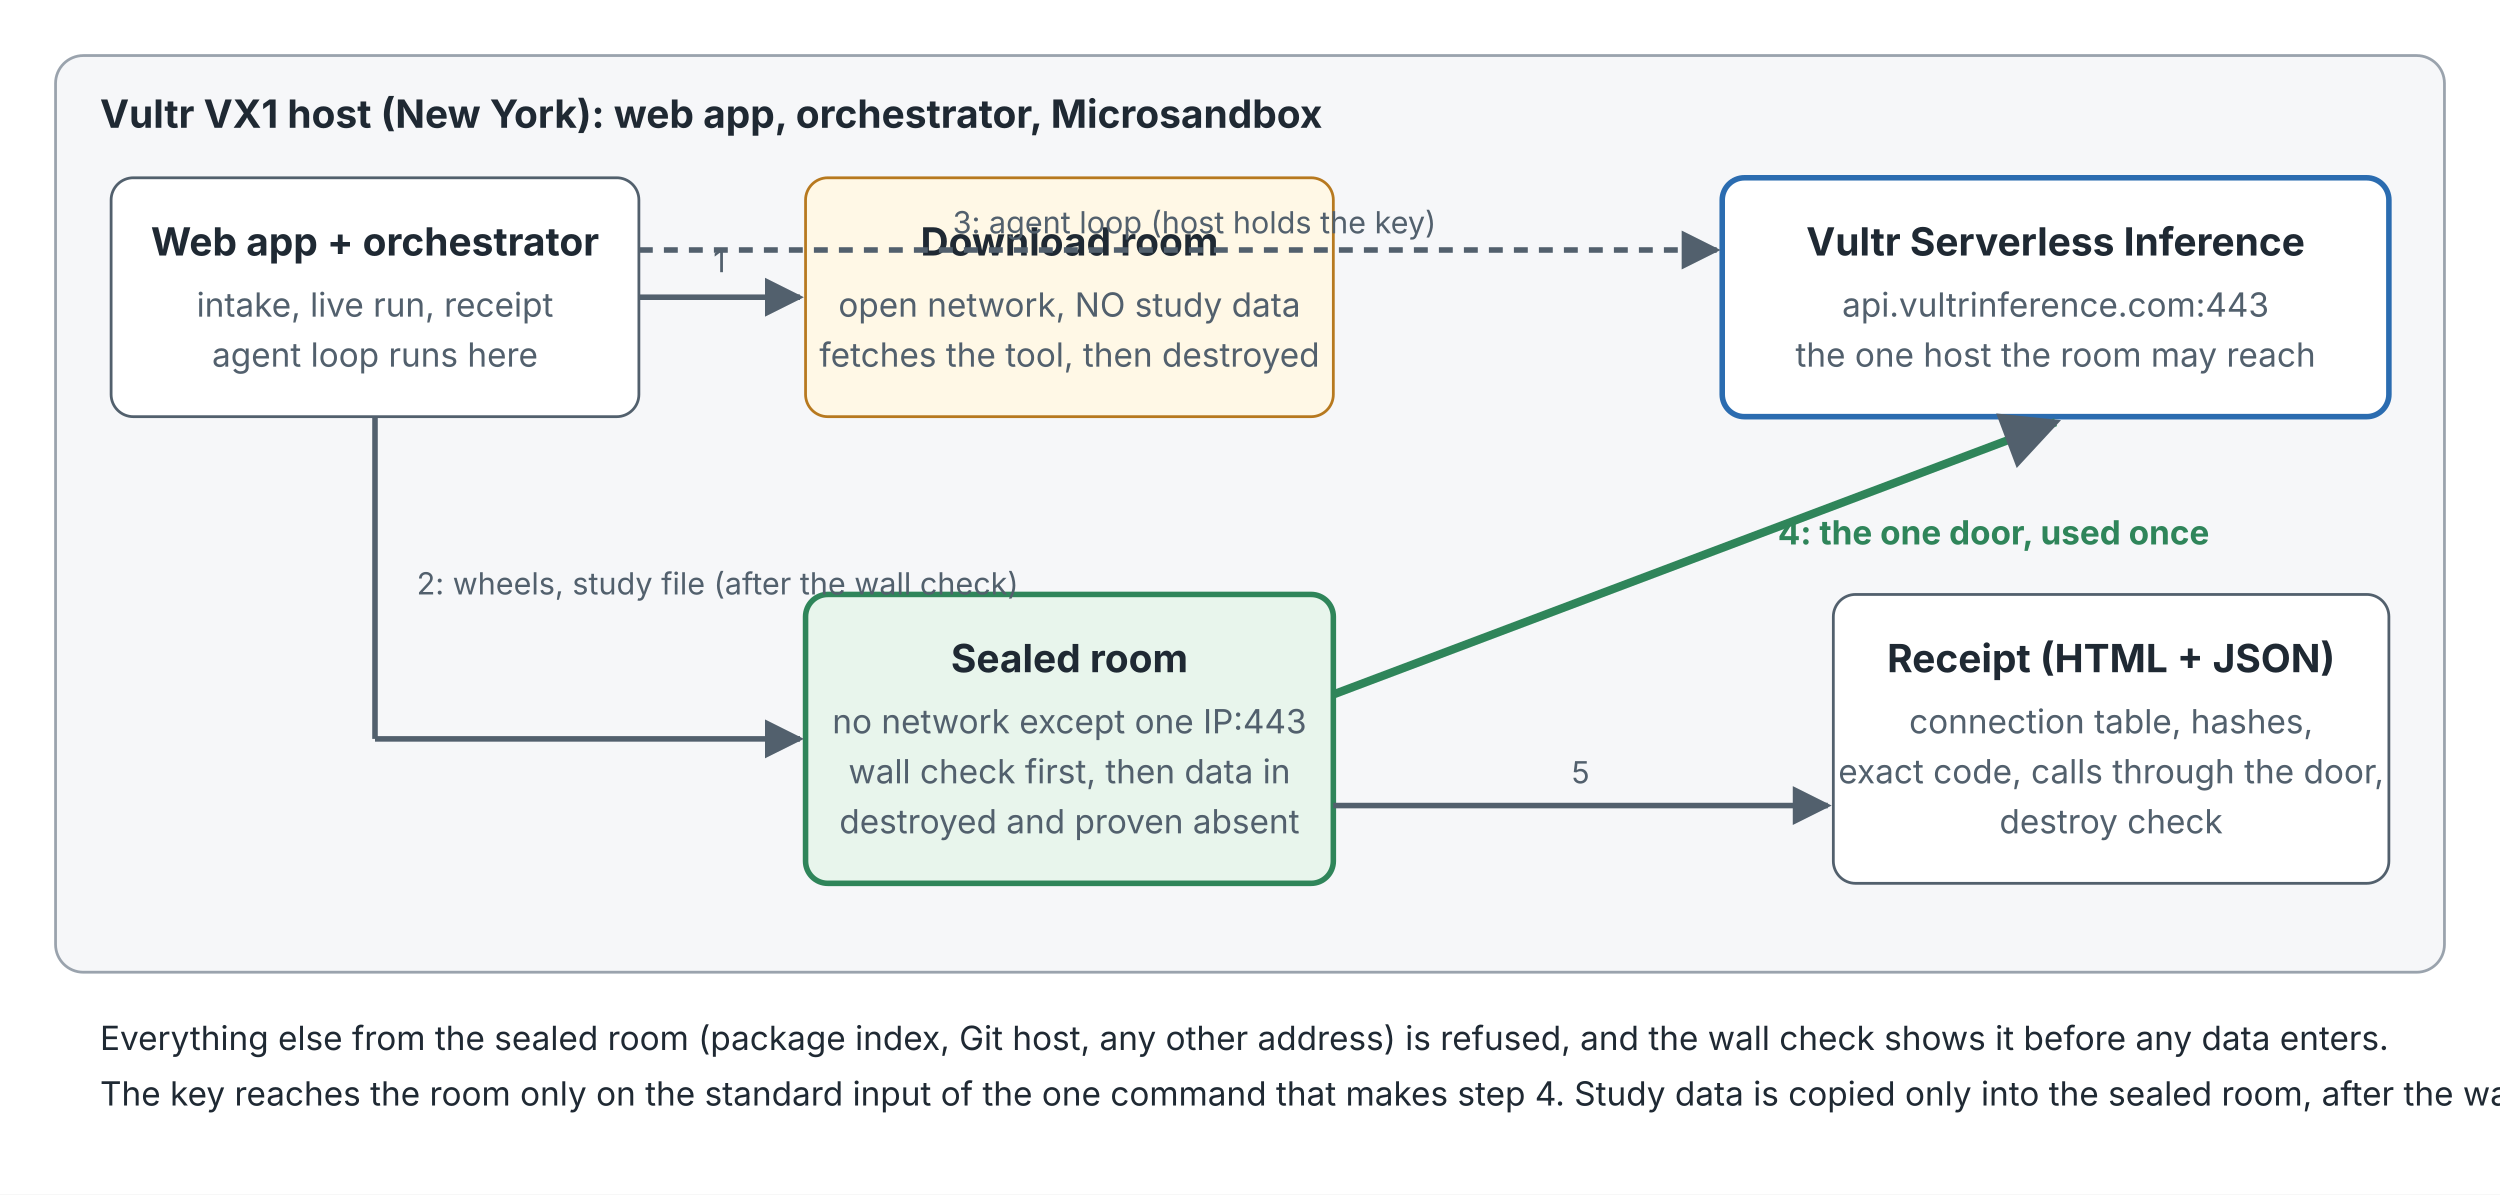
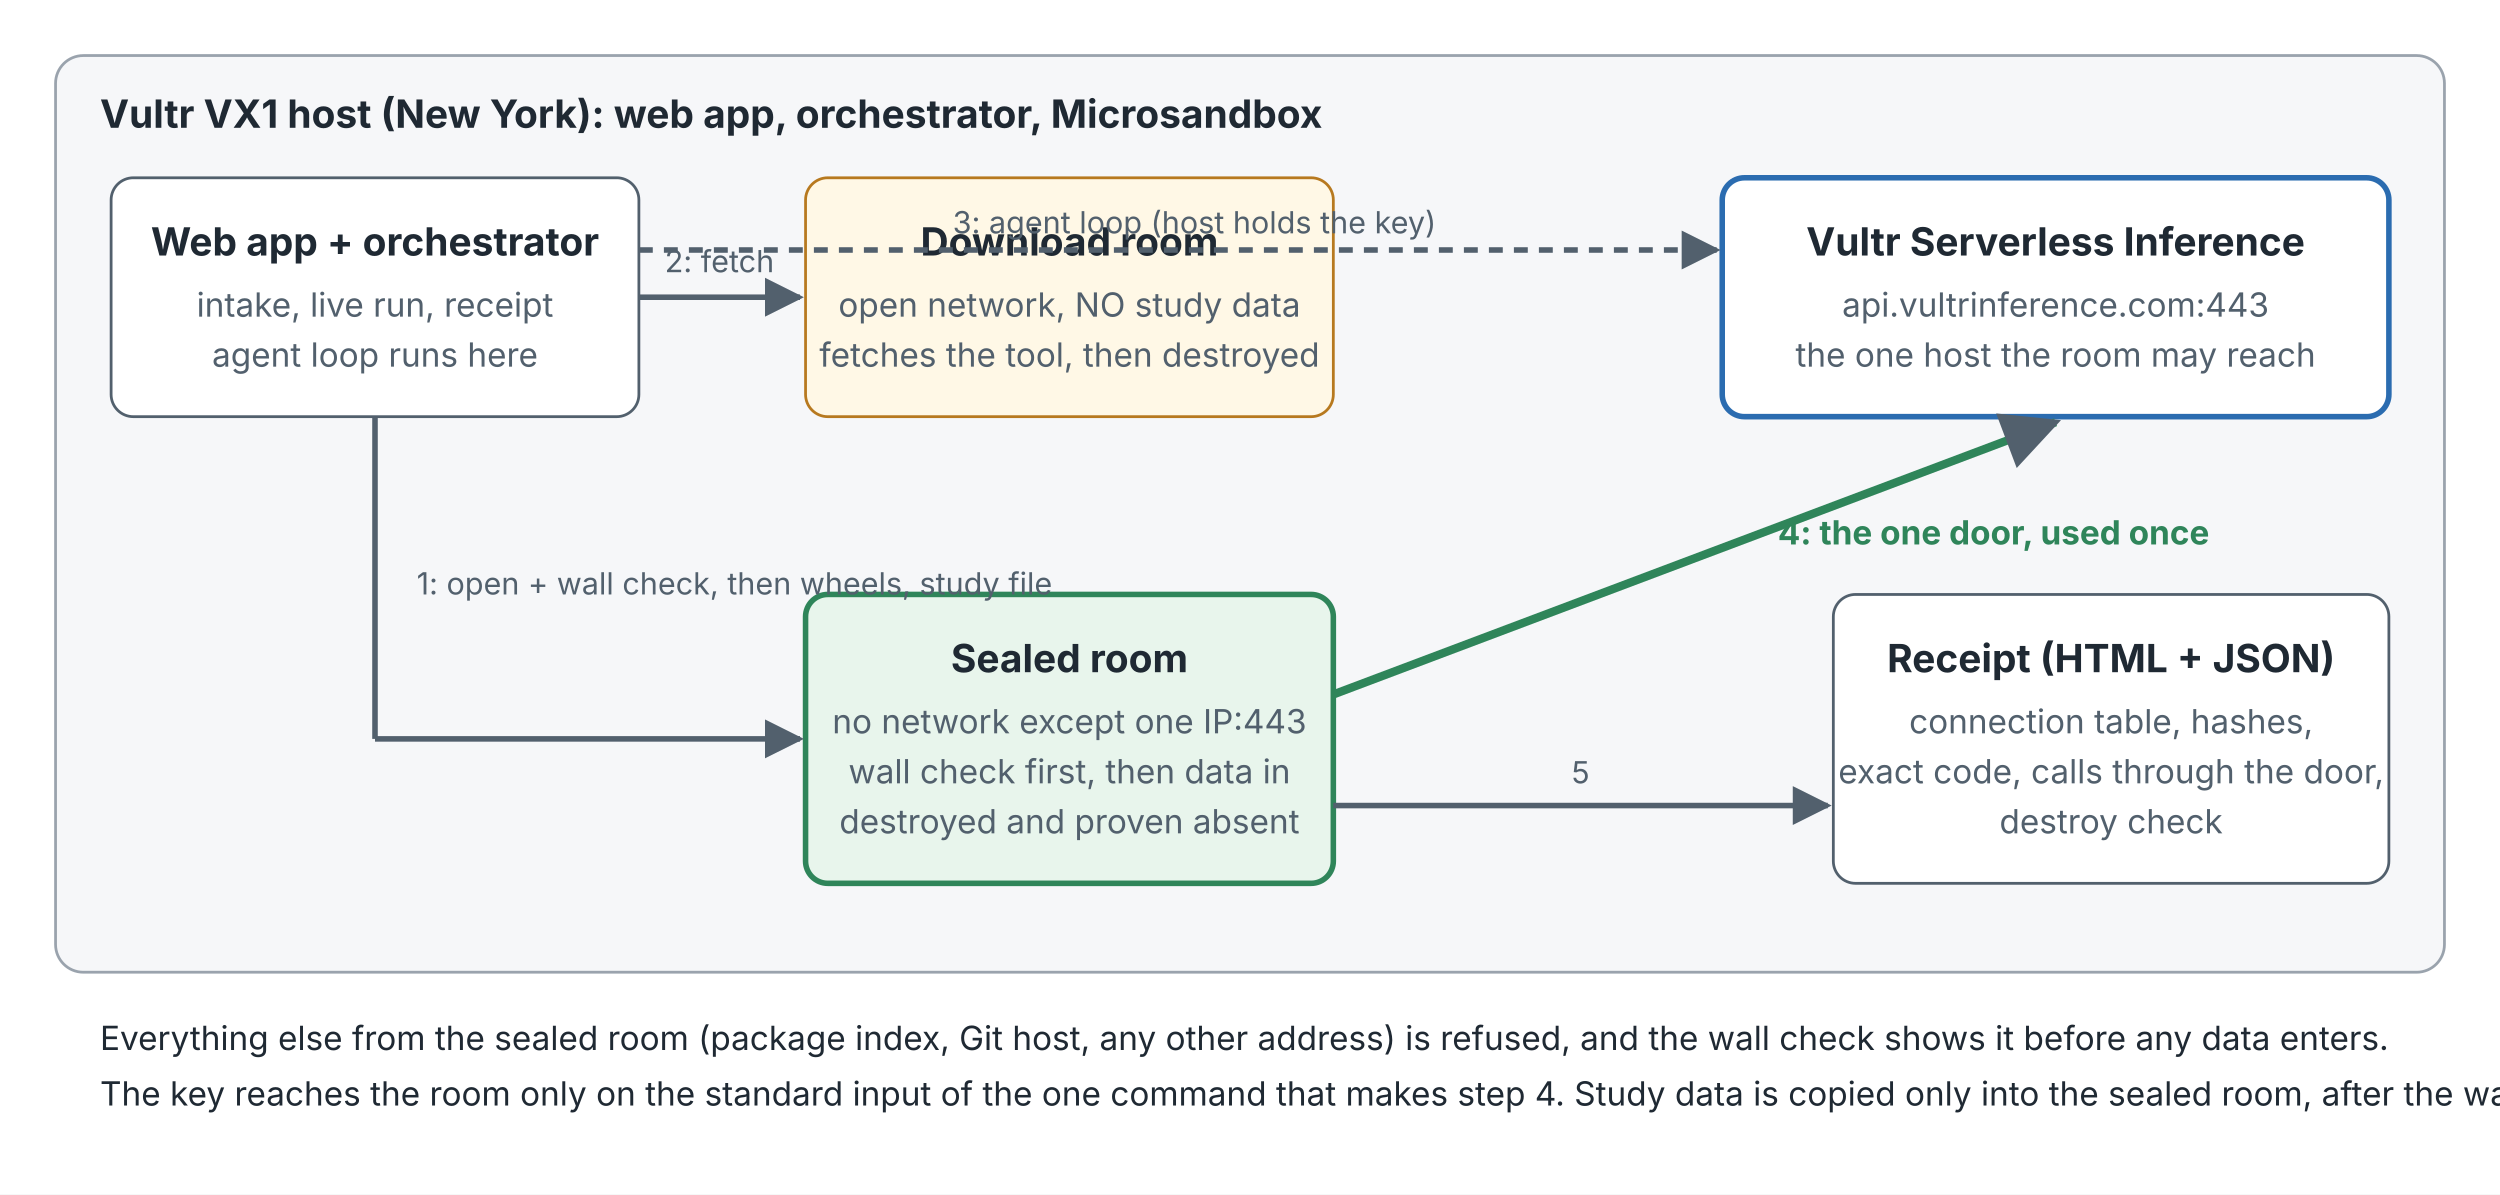
<svg xmlns="http://www.w3.org/2000/svg" viewBox="0 0 900 430" role="img" aria-labelledby="t d" font-family="system-ui, -apple-system, Segoe UI, sans-serif">
  <rect width="900" height="430" fill="#ffffff" />
  <rect x="20" y="20" width="860" height="330" rx="10" fill="#f6f7f9" stroke="#9aa3ad" />
  <text x="36" y="46" font-size="14" font-weight="700" fill="#1f2933">Vultr VX1 host (New York): web app, orchestrator, Microsandbox</text>
  <rect x="40" y="64" width="190" height="86" rx="8" fill="#ffffff" stroke="#52606d" />
  <text x="135" y="92" text-anchor="middle" font-size="14" font-weight="700" fill="#1f2933">Web app + orchestrator</text>
  <text x="135" y="114" text-anchor="middle" font-size="12" fill="#52606d">intake, live run, receipt</text>
  <text x="135" y="132" text-anchor="middle" font-size="12" fill="#52606d">agent loop runs here</text>
  <rect x="290" y="64" width="190" height="86" rx="8" fill="#fff8e6" stroke="#b7791f" />
  <text x="385" y="92" text-anchor="middle" font-size="14" font-weight="700" fill="#1f2933">Download room</text>
  <text x="385" y="114" text-anchor="middle" font-size="12" fill="#52606d">open network, NO study data</text>
  <text x="385" y="132" text-anchor="middle" font-size="12" fill="#52606d">fetches the tool, then destroyed</text>
  <rect x="290" y="214" width="190" height="104" rx="8" fill="#e8f5ec" stroke="#2f855a" stroke-width="2" />
  <text x="385" y="242" text-anchor="middle" font-size="14" font-weight="700" fill="#1f2933">Sealed room</text>
  <text x="385" y="264" text-anchor="middle" font-size="12" fill="#52606d">no network except one IP:443</text>
  <text x="385" y="282" text-anchor="middle" font-size="12" fill="#52606d">wall check first, then data in</text>
  <text x="385" y="300" text-anchor="middle" font-size="12" fill="#52606d">destroyed and proven absent</text>
  <rect x="660" y="214" width="200" height="104" rx="8" fill="#ffffff" stroke="#52606d" />
  <text x="760" y="242" text-anchor="middle" font-size="14" font-weight="700" fill="#1f2933">Receipt (HTML + JSON)</text>
  <text x="760" y="264" text-anchor="middle" font-size="12" fill="#52606d">connection table, hashes,</text>
  <text x="760" y="282" text-anchor="middle" font-size="12" fill="#52606d">exact code, calls through the door,</text>
  <text x="760" y="300" text-anchor="middle" font-size="12" fill="#52606d">destroy check</text>
  <rect x="620" y="64" width="240" height="86" rx="8" fill="#ffffff" stroke="#2b6cb0" stroke-width="2" />
  <text x="740" y="92" text-anchor="middle" font-size="14" font-weight="700" fill="#1f2933">Vultr Serverless Inference</text>
  <text x="740" y="114" text-anchor="middle" font-size="12" fill="#52606d">api.vultrinference.com:443</text>
  <text x="740" y="132" text-anchor="middle" font-size="12" fill="#52606d">the one host the room may reach</text>
  <defs>
    <marker id="a" viewBox="0 0 10 10" refX="9" refY="5" markerWidth="7" markerHeight="7" orient="auto-start-reverse">
      <path d="M0 0L10 5L0 10z" fill="#52606d" />
    </marker>
  </defs>
  <line x1="230" y1="107" x2="288" y2="107" stroke="#52606d" stroke-width="2" marker-end="url(#a)" />
-   <text x="259" y="98" text-anchor="middle" font-size="11" fill="#52606d">1</text>
+   <text x="259" y="98" text-anchor="middle" font-size="11" fill="#52606d">2: fetch</text>
  <line x1="135" y1="150" x2="135" y2="266" stroke="#52606d" stroke-width="2" />
  <line x1="135" y1="266" x2="288" y2="266" stroke="#52606d" stroke-width="2" marker-end="url(#a)" />
-   <text x="150" y="214" font-size="11" fill="#52606d">2: wheels, study file (after the wall check)</text>
+   <text x="150" y="214" font-size="11" fill="#52606d">1: open + wall check, then wheels, study file</text>
  <line x1="230" y1="90" x2="618" y2="90" stroke="#52606d" stroke-width="2" stroke-dasharray="5 4" marker-end="url(#a)" />
  <text x="430" y="84" text-anchor="middle" font-size="11" fill="#52606d">3: agent loop (host holds the key)</text>
  <line x1="480" y1="250" x2="740" y2="152" stroke="#2f855a" stroke-width="3" marker-end="url(#a)" />
  <text x="640" y="196" font-size="12" font-weight="700" fill="#2f855a">4: the one door, used once</text>
  <line x1="480" y1="290" x2="658" y2="290" stroke="#52606d" stroke-width="2" marker-end="url(#a)" />
  <text x="569" y="282" text-anchor="middle" font-size="11" fill="#52606d">5</text>
  <text x="36" y="378" font-size="12" fill="#1f2933">Everything else from the sealed room (package index, Git host, any other address) is refused, and the wall check shows it before any data enters.</text>
  <text x="36" y="398" font-size="12" fill="#1f2933">The key reaches the room only on the standard input of the one command that makes step 4. Study data is copied only into the sealed room, after the wall check.</text>
</svg>
